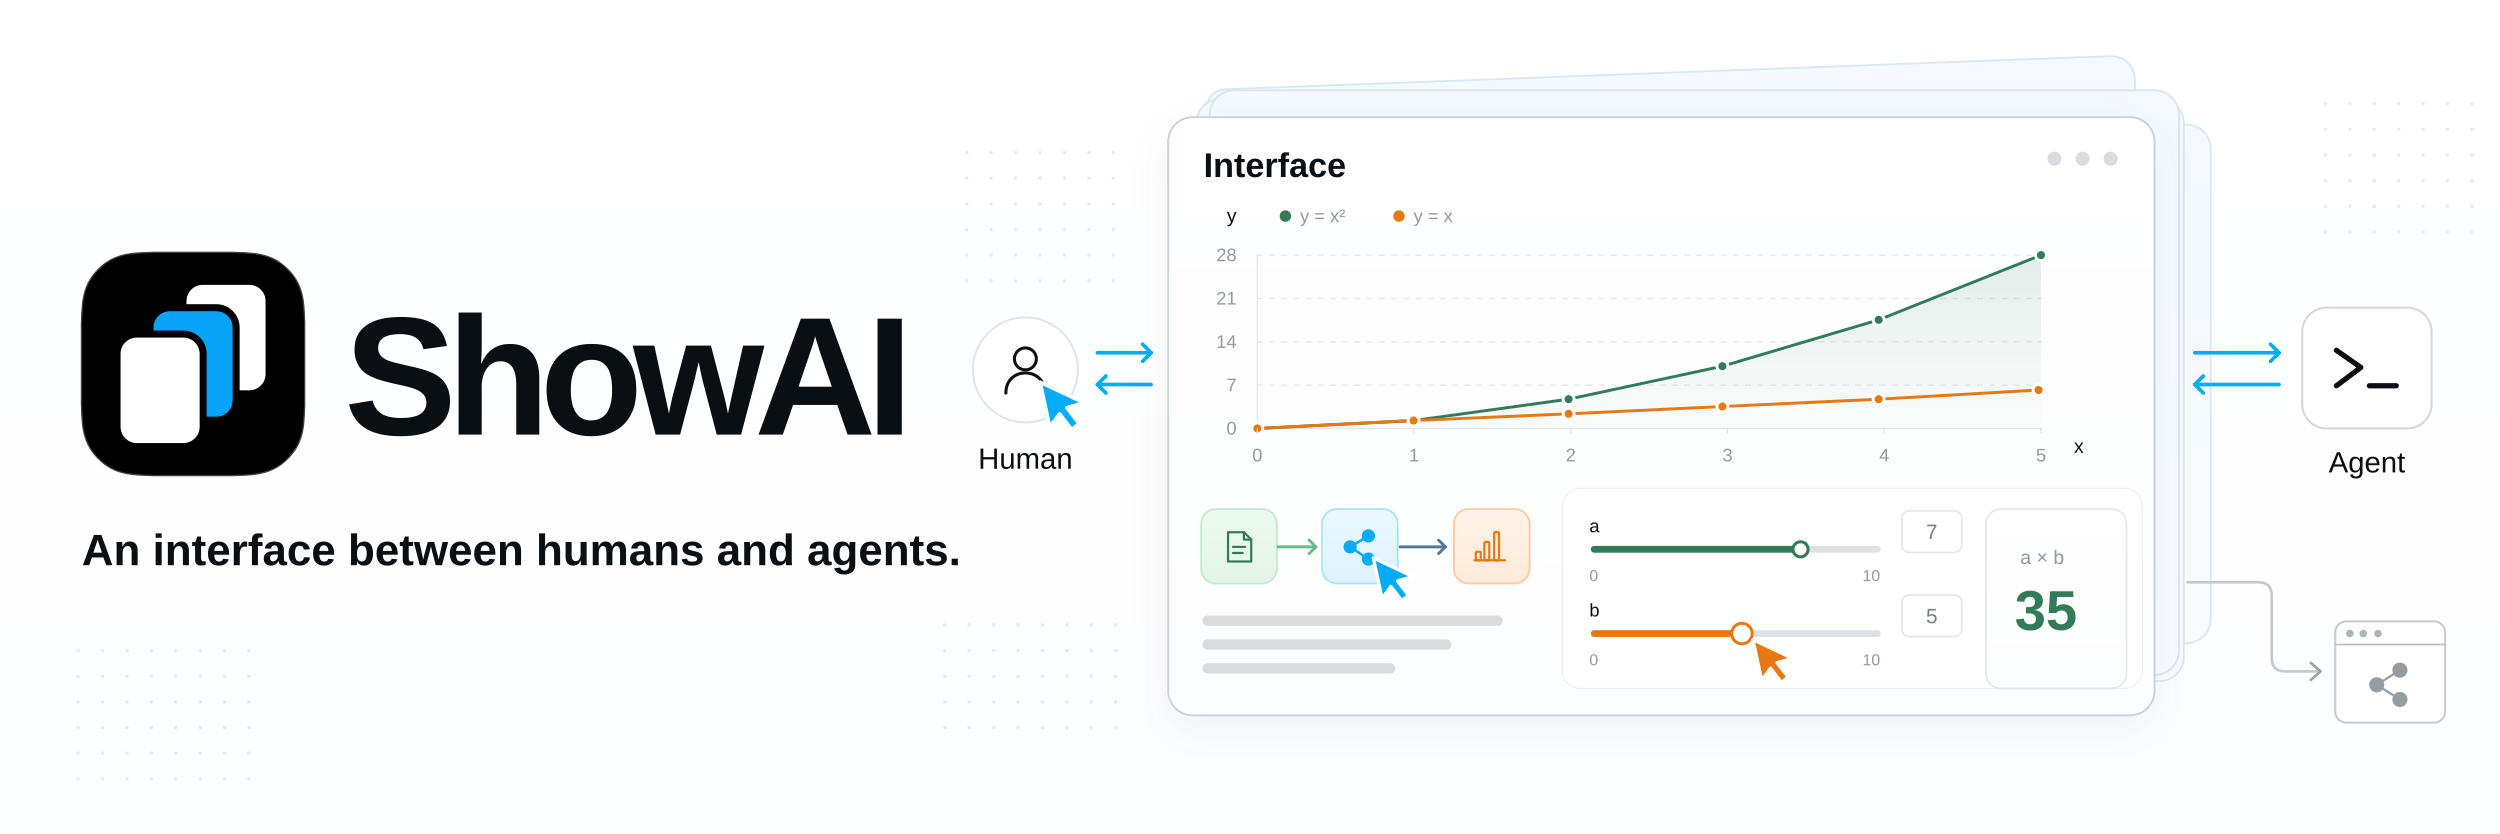
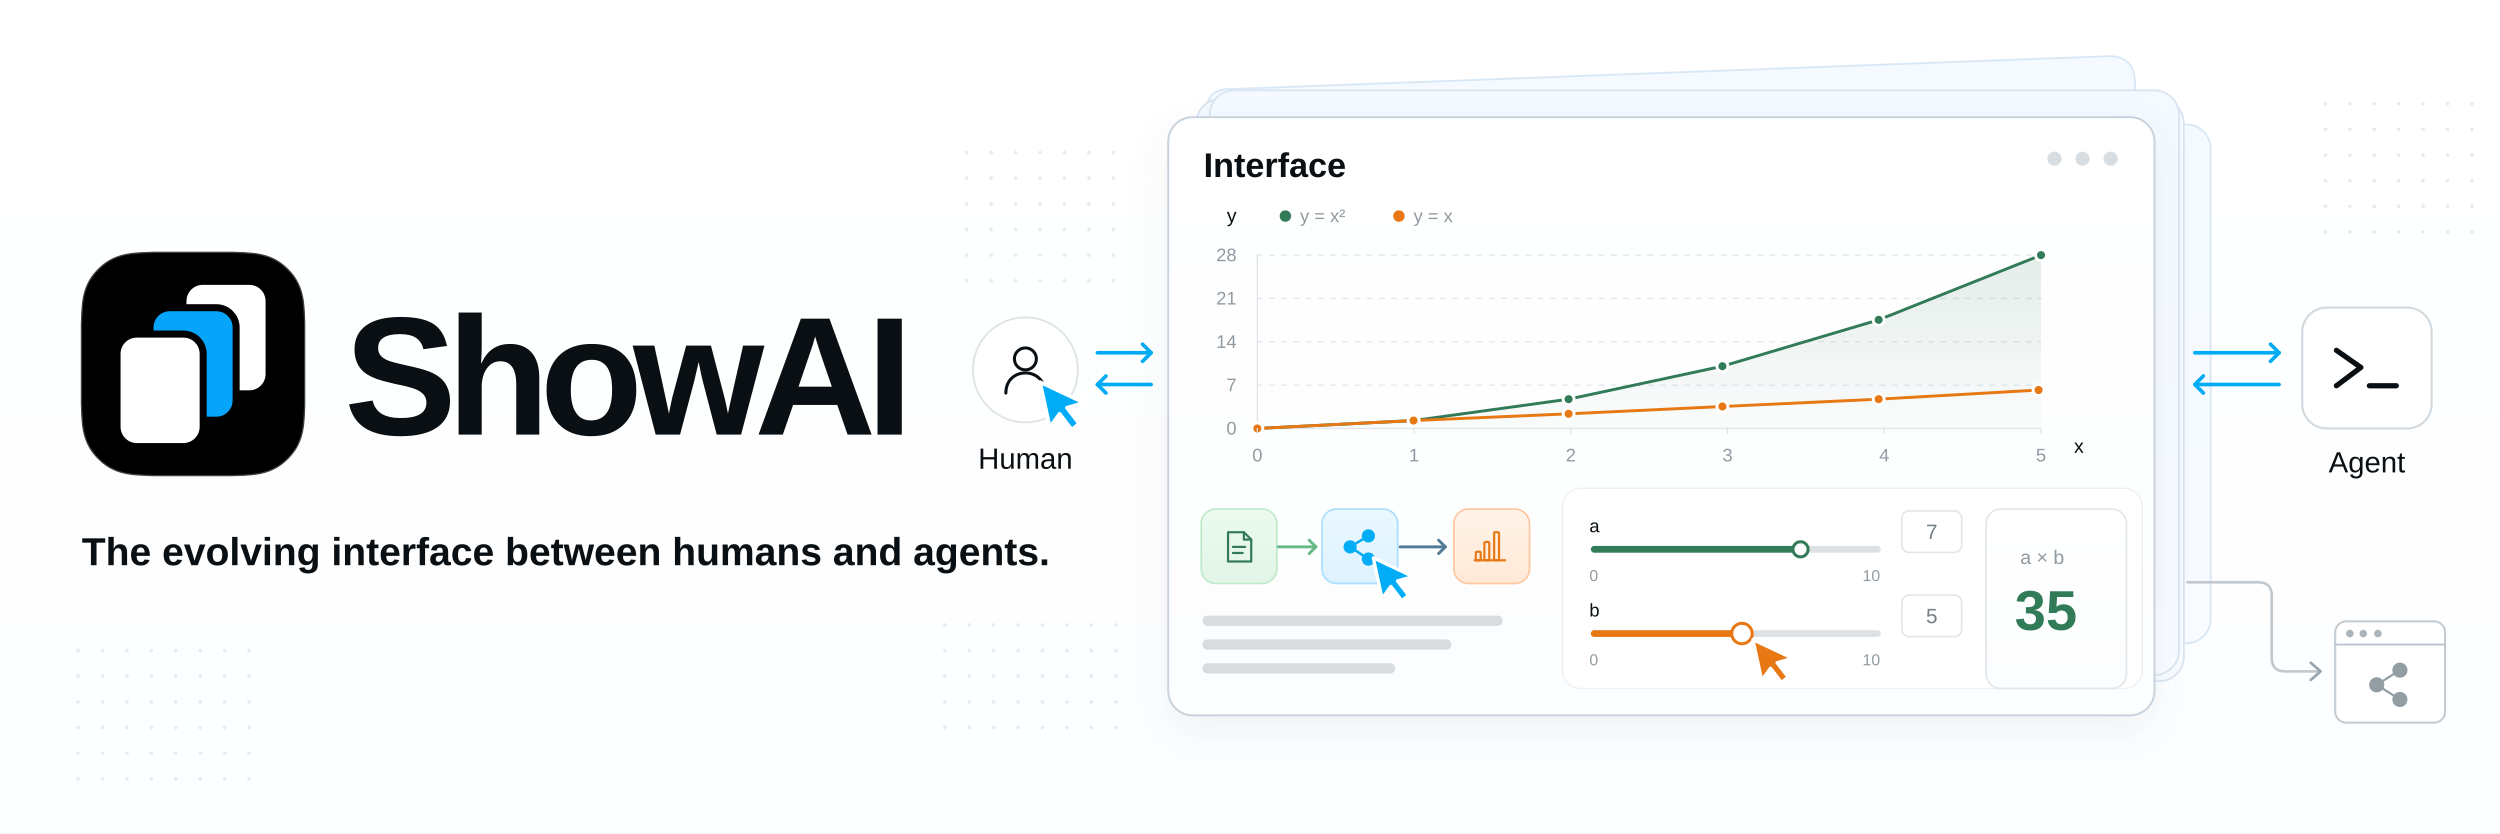
<svg xmlns="http://www.w3.org/2000/svg" width="2172" height="724" viewBox="0 0 2172 724" role="img" aria-labelledby="title description" lang="en" xml:lang="en">
  <defs>
    <linearGradient id="page-fill" x1="0%" y1="0%" x2="0%" y2="100%">
      <stop offset="0" stop-color="#FFFFFF" stop-opacity="1" />
      <stop offset="1" stop-color="#FDFEFF" stop-opacity="1" />
    </linearGradient>
    <linearGradient id="panel-fill" x1="0%" y1="0%" x2="0%" y2="100%">
      <stop offset="0" stop-color="#FFFFFF" stop-opacity="1" />
      <stop offset="1" stop-color="#FCFDFE" stop-opacity="1" />
    </linearGradient>
    <linearGradient id="rear-fill" x1="0%" y1="0%" x2="0%" y2="100%">
      <stop offset="0" stop-color="#F4FAFF" stop-opacity="1" />
      <stop offset="1" stop-color="#F8FBFF" stop-opacity="1" />
    </linearGradient>
    <linearGradient id="chart-fill" x1="0%" y1="0%" x2="0%" y2="100%">
      <stop offset="0" stop-color="#327B59" stop-opacity="0.13" />
      <stop offset="1" stop-color="#327B59" stop-opacity="0.015" />
    </linearGradient>
    <linearGradient id="green-tile" x1="0%" y1="0%" x2="0%" y2="100%">
      <stop offset="0" stop-color="#ECFAEF" stop-opacity="1" />
      <stop offset="1" stop-color="#E2F4E7" stop-opacity="1" />
    </linearGradient>
    <linearGradient id="blue-tile" x1="0%" y1="0%" x2="0%" y2="100%">
      <stop offset="0" stop-color="#EAF8FF" stop-opacity="1" />
      <stop offset="1" stop-color="#DDF2FF" stop-opacity="1" />
    </linearGradient>
    <linearGradient id="orange-tile" x1="0%" y1="0%" x2="0%" y2="100%">
      <stop offset="0" stop-color="#FFF3E8" stop-opacity="1" />
      <stop offset="1" stop-color="#FFE9D7" stop-opacity="1" />
    </linearGradient>
    <filter id="panel-shadow" x="-10%" y="-10%" width="125%" height="135%">
      <feDropShadow dx="0" dy="14" stdDeviation="16" flood-color="#66798A" flood-opacity="0.08" />
    </filter>
  </defs>
  <g id="banner" transform="scale(1.060547)">
    <rect x="0" y="0" width="2048" height="682.667" rx="0" fill="url(#page-fill)" stroke-width="1" id="background" />
    <g id="dots-left">
      <circle cx="64" cy="533" r="1.5" fill="#E6EBEE" stroke-width="1" />
      <circle cx="64" cy="554" r="1.5" fill="#E6EBEE" stroke-width="1" />
      <circle cx="64" cy="575" r="1.5" fill="#E6EBEE" stroke-width="1" />
      <circle cx="64" cy="596" r="1.5" fill="#E6EBEE" stroke-width="1" />
      <circle cx="64" cy="617" r="1.5" fill="#E6EBEE" stroke-width="1" />
      <circle cx="64" cy="638" r="1.5" fill="#E6EBEE" stroke-width="1" />
      <circle cx="84" cy="533" r="1.5" fill="#E6EBEE" stroke-width="1" />
      <circle cx="84" cy="554" r="1.5" fill="#E6EBEE" stroke-width="1" />
      <circle cx="84" cy="575" r="1.5" fill="#E6EBEE" stroke-width="1" />
      <circle cx="84" cy="596" r="1.5" fill="#E6EBEE" stroke-width="1" />
      <circle cx="84" cy="617" r="1.5" fill="#E6EBEE" stroke-width="1" />
      <circle cx="84" cy="638" r="1.5" fill="#E6EBEE" stroke-width="1" />
      <circle cx="104" cy="533" r="1.5" fill="#E6EBEE" stroke-width="1" />
      <circle cx="104" cy="554" r="1.5" fill="#E6EBEE" stroke-width="1" />
      <circle cx="104" cy="575" r="1.5" fill="#E6EBEE" stroke-width="1" />
      <circle cx="104" cy="596" r="1.5" fill="#E6EBEE" stroke-width="1" />
      <circle cx="104" cy="617" r="1.5" fill="#E6EBEE" stroke-width="1" />
      <circle cx="104" cy="638" r="1.5" fill="#E6EBEE" stroke-width="1" />
      <circle cx="124" cy="533" r="1.5" fill="#E6EBEE" stroke-width="1" />
      <circle cx="124" cy="554" r="1.5" fill="#E6EBEE" stroke-width="1" />
      <circle cx="124" cy="575" r="1.5" fill="#E6EBEE" stroke-width="1" />
      <circle cx="124" cy="596" r="1.5" fill="#E6EBEE" stroke-width="1" />
      <circle cx="124" cy="617" r="1.5" fill="#E6EBEE" stroke-width="1" />
      <circle cx="124" cy="638" r="1.5" fill="#E6EBEE" stroke-width="1" />
      <circle cx="144" cy="533" r="1.5" fill="#E6EBEE" stroke-width="1" />
      <circle cx="144" cy="554" r="1.5" fill="#E6EBEE" stroke-width="1" />
      <circle cx="144" cy="575" r="1.5" fill="#E6EBEE" stroke-width="1" />
      <circle cx="144" cy="596" r="1.5" fill="#E6EBEE" stroke-width="1" />
      <circle cx="144" cy="617" r="1.5" fill="#E6EBEE" stroke-width="1" />
      <circle cx="144" cy="638" r="1.5" fill="#E6EBEE" stroke-width="1" />
      <circle cx="164" cy="533" r="1.5" fill="#E6EBEE" stroke-width="1" />
      <circle cx="164" cy="554" r="1.5" fill="#E6EBEE" stroke-width="1" />
      <circle cx="164" cy="575" r="1.5" fill="#E6EBEE" stroke-width="1" />
      <circle cx="164" cy="596" r="1.5" fill="#E6EBEE" stroke-width="1" />
      <circle cx="164" cy="617" r="1.5" fill="#E6EBEE" stroke-width="1" />
      <circle cx="164" cy="638" r="1.5" fill="#E6EBEE" stroke-width="1" />
      <circle cx="184" cy="533" r="1.5" fill="#E6EBEE" stroke-width="1" />
      <circle cx="184" cy="554" r="1.5" fill="#E6EBEE" stroke-width="1" />
      <circle cx="184" cy="575" r="1.5" fill="#E6EBEE" stroke-width="1" />
      <circle cx="184" cy="596" r="1.5" fill="#E6EBEE" stroke-width="1" />
      <circle cx="184" cy="617" r="1.5" fill="#E6EBEE" stroke-width="1" />
      <circle cx="184" cy="638" r="1.5" fill="#E6EBEE" stroke-width="1" />
      <circle cx="204" cy="533" r="1.5" fill="#E6EBEE" stroke-width="1" />
      <circle cx="204" cy="554" r="1.5" fill="#E6EBEE" stroke-width="1" />
      <circle cx="204" cy="575" r="1.5" fill="#E6EBEE" stroke-width="1" />
      <circle cx="204" cy="596" r="1.5" fill="#E6EBEE" stroke-width="1" />
      <circle cx="204" cy="617" r="1.5" fill="#E6EBEE" stroke-width="1" />
      <circle cx="204" cy="638" r="1.5" fill="#E6EBEE" stroke-width="1" />
    </g>
    <g id="dots-middle-top">
      <circle cx="792" cy="125" r="1.5" fill="#E6EBEE" stroke-width="1" />
      <circle cx="792" cy="146" r="1.5" fill="#E6EBEE" stroke-width="1" />
      <circle cx="792" cy="167" r="1.5" fill="#E6EBEE" stroke-width="1" />
      <circle cx="792" cy="188" r="1.5" fill="#E6EBEE" stroke-width="1" />
      <circle cx="792" cy="209" r="1.5" fill="#E6EBEE" stroke-width="1" />
      <circle cx="792" cy="230" r="1.5" fill="#E6EBEE" stroke-width="1" />
      <circle cx="812" cy="125" r="1.5" fill="#E6EBEE" stroke-width="1" />
      <circle cx="812" cy="146" r="1.5" fill="#E6EBEE" stroke-width="1" />
      <circle cx="812" cy="167" r="1.5" fill="#E6EBEE" stroke-width="1" />
      <circle cx="812" cy="188" r="1.5" fill="#E6EBEE" stroke-width="1" />
      <circle cx="812" cy="209" r="1.5" fill="#E6EBEE" stroke-width="1" />
      <circle cx="812" cy="230" r="1.5" fill="#E6EBEE" stroke-width="1" />
      <circle cx="832" cy="125" r="1.5" fill="#E6EBEE" stroke-width="1" />
      <circle cx="832" cy="146" r="1.5" fill="#E6EBEE" stroke-width="1" />
      <circle cx="832" cy="167" r="1.5" fill="#E6EBEE" stroke-width="1" />
      <circle cx="832" cy="188" r="1.5" fill="#E6EBEE" stroke-width="1" />
      <circle cx="832" cy="209" r="1.5" fill="#E6EBEE" stroke-width="1" />
      <circle cx="832" cy="230" r="1.5" fill="#E6EBEE" stroke-width="1" />
      <circle cx="852" cy="125" r="1.5" fill="#E6EBEE" stroke-width="1" />
      <circle cx="852" cy="146" r="1.5" fill="#E6EBEE" stroke-width="1" />
      <circle cx="852" cy="167" r="1.5" fill="#E6EBEE" stroke-width="1" />
      <circle cx="852" cy="188" r="1.5" fill="#E6EBEE" stroke-width="1" />
      <circle cx="852" cy="209" r="1.5" fill="#E6EBEE" stroke-width="1" />
      <circle cx="852" cy="230" r="1.5" fill="#E6EBEE" stroke-width="1" />
      <circle cx="872" cy="125" r="1.5" fill="#E6EBEE" stroke-width="1" />
      <circle cx="872" cy="146" r="1.5" fill="#E6EBEE" stroke-width="1" />
      <circle cx="872" cy="167" r="1.5" fill="#E6EBEE" stroke-width="1" />
      <circle cx="872" cy="188" r="1.5" fill="#E6EBEE" stroke-width="1" />
      <circle cx="872" cy="209" r="1.5" fill="#E6EBEE" stroke-width="1" />
      <circle cx="872" cy="230" r="1.5" fill="#E6EBEE" stroke-width="1" />
      <circle cx="892" cy="125" r="1.5" fill="#E6EBEE" stroke-width="1" />
      <circle cx="892" cy="146" r="1.5" fill="#E6EBEE" stroke-width="1" />
      <circle cx="892" cy="167" r="1.5" fill="#E6EBEE" stroke-width="1" />
      <circle cx="892" cy="188" r="1.5" fill="#E6EBEE" stroke-width="1" />
      <circle cx="892" cy="209" r="1.5" fill="#E6EBEE" stroke-width="1" />
      <circle cx="892" cy="230" r="1.5" fill="#E6EBEE" stroke-width="1" />
      <circle cx="912" cy="125" r="1.5" fill="#E6EBEE" stroke-width="1" />
      <circle cx="912" cy="146" r="1.5" fill="#E6EBEE" stroke-width="1" />
      <circle cx="912" cy="167" r="1.5" fill="#E6EBEE" stroke-width="1" />
      <circle cx="912" cy="188" r="1.5" fill="#E6EBEE" stroke-width="1" />
      <circle cx="912" cy="209" r="1.5" fill="#E6EBEE" stroke-width="1" />
      <circle cx="912" cy="230" r="1.5" fill="#E6EBEE" stroke-width="1" />
    </g>
    <g id="dots-middle-bottom">
      <circle cx="774" cy="512" r="1.5" fill="#E6EBEE" stroke-width="1" />
      <circle cx="774" cy="533" r="1.5" fill="#E6EBEE" stroke-width="1" />
      <circle cx="774" cy="554" r="1.5" fill="#E6EBEE" stroke-width="1" />
      <circle cx="774" cy="575" r="1.5" fill="#E6EBEE" stroke-width="1" />
      <circle cx="774" cy="596" r="1.5" fill="#E6EBEE" stroke-width="1" />
      <circle cx="794" cy="512" r="1.5" fill="#E6EBEE" stroke-width="1" />
      <circle cx="794" cy="533" r="1.5" fill="#E6EBEE" stroke-width="1" />
      <circle cx="794" cy="554" r="1.5" fill="#E6EBEE" stroke-width="1" />
      <circle cx="794" cy="575" r="1.5" fill="#E6EBEE" stroke-width="1" />
      <circle cx="794" cy="596" r="1.5" fill="#E6EBEE" stroke-width="1" />
      <circle cx="814" cy="512" r="1.5" fill="#E6EBEE" stroke-width="1" />
      <circle cx="814" cy="533" r="1.5" fill="#E6EBEE" stroke-width="1" />
      <circle cx="814" cy="554" r="1.5" fill="#E6EBEE" stroke-width="1" />
      <circle cx="814" cy="575" r="1.5" fill="#E6EBEE" stroke-width="1" />
      <circle cx="814" cy="596" r="1.5" fill="#E6EBEE" stroke-width="1" />
      <circle cx="834" cy="512" r="1.5" fill="#E6EBEE" stroke-width="1" />
      <circle cx="834" cy="533" r="1.5" fill="#E6EBEE" stroke-width="1" />
      <circle cx="834" cy="554" r="1.5" fill="#E6EBEE" stroke-width="1" />
      <circle cx="834" cy="575" r="1.5" fill="#E6EBEE" stroke-width="1" />
      <circle cx="834" cy="596" r="1.5" fill="#E6EBEE" stroke-width="1" />
      <circle cx="854" cy="512" r="1.5" fill="#E6EBEE" stroke-width="1" />
      <circle cx="854" cy="533" r="1.5" fill="#E6EBEE" stroke-width="1" />
      <circle cx="854" cy="554" r="1.5" fill="#E6EBEE" stroke-width="1" />
      <circle cx="854" cy="575" r="1.5" fill="#E6EBEE" stroke-width="1" />
      <circle cx="854" cy="596" r="1.5" fill="#E6EBEE" stroke-width="1" />
      <circle cx="874" cy="512" r="1.5" fill="#E6EBEE" stroke-width="1" />
      <circle cx="874" cy="533" r="1.5" fill="#E6EBEE" stroke-width="1" />
      <circle cx="874" cy="554" r="1.5" fill="#E6EBEE" stroke-width="1" />
      <circle cx="874" cy="575" r="1.5" fill="#E6EBEE" stroke-width="1" />
      <circle cx="874" cy="596" r="1.5" fill="#E6EBEE" stroke-width="1" />
      <circle cx="894" cy="512" r="1.5" fill="#E6EBEE" stroke-width="1" />
      <circle cx="894" cy="533" r="1.5" fill="#E6EBEE" stroke-width="1" />
      <circle cx="894" cy="554" r="1.5" fill="#E6EBEE" stroke-width="1" />
      <circle cx="894" cy="575" r="1.5" fill="#E6EBEE" stroke-width="1" />
      <circle cx="894" cy="596" r="1.5" fill="#E6EBEE" stroke-width="1" />
      <circle cx="914" cy="512" r="1.5" fill="#E6EBEE" stroke-width="1" />
      <circle cx="914" cy="533" r="1.5" fill="#E6EBEE" stroke-width="1" />
      <circle cx="914" cy="554" r="1.5" fill="#E6EBEE" stroke-width="1" />
      <circle cx="914" cy="575" r="1.5" fill="#E6EBEE" stroke-width="1" />
      <circle cx="914" cy="596" r="1.5" fill="#E6EBEE" stroke-width="1" />
    </g>
    <g id="dots-right">
      <circle cx="1905" cy="85" r="1.5" fill="#E6EBEE" stroke-width="1" />
      <circle cx="1905" cy="106" r="1.5" fill="#E6EBEE" stroke-width="1" />
      <circle cx="1905" cy="127" r="1.5" fill="#E6EBEE" stroke-width="1" />
      <circle cx="1905" cy="148" r="1.5" fill="#E6EBEE" stroke-width="1" />
      <circle cx="1905" cy="169" r="1.5" fill="#E6EBEE" stroke-width="1" />
      <circle cx="1905" cy="190" r="1.5" fill="#E6EBEE" stroke-width="1" />
      <circle cx="1925" cy="85" r="1.5" fill="#E6EBEE" stroke-width="1" />
      <circle cx="1925" cy="106" r="1.5" fill="#E6EBEE" stroke-width="1" />
      <circle cx="1925" cy="127" r="1.5" fill="#E6EBEE" stroke-width="1" />
      <circle cx="1925" cy="148" r="1.5" fill="#E6EBEE" stroke-width="1" />
      <circle cx="1925" cy="169" r="1.5" fill="#E6EBEE" stroke-width="1" />
      <circle cx="1925" cy="190" r="1.5" fill="#E6EBEE" stroke-width="1" />
      <circle cx="1945" cy="85" r="1.5" fill="#E6EBEE" stroke-width="1" />
      <circle cx="1945" cy="106" r="1.5" fill="#E6EBEE" stroke-width="1" />
      <circle cx="1945" cy="127" r="1.5" fill="#E6EBEE" stroke-width="1" />
      <circle cx="1945" cy="148" r="1.5" fill="#E6EBEE" stroke-width="1" />
      <circle cx="1945" cy="169" r="1.5" fill="#E6EBEE" stroke-width="1" />
      <circle cx="1945" cy="190" r="1.5" fill="#E6EBEE" stroke-width="1" />
      <circle cx="1965" cy="85" r="1.5" fill="#E6EBEE" stroke-width="1" />
      <circle cx="1965" cy="106" r="1.5" fill="#E6EBEE" stroke-width="1" />
      <circle cx="1965" cy="127" r="1.5" fill="#E6EBEE" stroke-width="1" />
      <circle cx="1965" cy="148" r="1.5" fill="#E6EBEE" stroke-width="1" />
      <circle cx="1965" cy="169" r="1.5" fill="#E6EBEE" stroke-width="1" />
      <circle cx="1965" cy="190" r="1.5" fill="#E6EBEE" stroke-width="1" />
      <circle cx="1985" cy="85" r="1.5" fill="#E6EBEE" stroke-width="1" />
      <circle cx="1985" cy="106" r="1.5" fill="#E6EBEE" stroke-width="1" />
      <circle cx="1985" cy="127" r="1.5" fill="#E6EBEE" stroke-width="1" />
      <circle cx="1985" cy="148" r="1.5" fill="#E6EBEE" stroke-width="1" />
      <circle cx="1985" cy="169" r="1.5" fill="#E6EBEE" stroke-width="1" />
      <circle cx="1985" cy="190" r="1.5" fill="#E6EBEE" stroke-width="1" />
      <circle cx="2005" cy="85" r="1.5" fill="#E6EBEE" stroke-width="1" />
      <circle cx="2005" cy="106" r="1.5" fill="#E6EBEE" stroke-width="1" />
      <circle cx="2005" cy="127" r="1.5" fill="#E6EBEE" stroke-width="1" />
      <circle cx="2005" cy="148" r="1.5" fill="#E6EBEE" stroke-width="1" />
      <circle cx="2005" cy="169" r="1.5" fill="#E6EBEE" stroke-width="1" />
      <circle cx="2005" cy="190" r="1.5" fill="#E6EBEE" stroke-width="1" />
      <circle cx="2025" cy="85" r="1.5" fill="#E6EBEE" stroke-width="1" />
      <circle cx="2025" cy="106" r="1.5" fill="#E6EBEE" stroke-width="1" />
      <circle cx="2025" cy="127" r="1.5" fill="#E6EBEE" stroke-width="1" />
      <circle cx="2025" cy="148" r="1.5" fill="#E6EBEE" stroke-width="1" />
      <circle cx="2025" cy="169" r="1.5" fill="#E6EBEE" stroke-width="1" />
      <circle cx="2025" cy="190" r="1.5" fill="#E6EBEE" stroke-width="1" />
    </g>
    <g id="brand">
      <g id="showai-logo" transform="translate(66 206) scale(0.36)">
        <path d="M352.986 509.754 L343.561 510 L163.975 509.972 L130.24 508.442 L119.326 507.458 L105.932 505.491 L98.49 503.927 L93.033 502.508 L86.584 500.514 L81.127 498.52 L75.174 495.985 L69.221 493.03 L64.756 490.507 L59.299 487.033 L53.842 483.086 L48.385 478.625 L42.928 473.629 L37.897 468.576 L33.375 463.615 L28.914 458.158 L24.967 452.701 L21.493 447.244 L17.943 440.795 L14.488 433.354 L10.99 423.928 L8.556 415.494 L6.509 406.068 L5.092 397.139 L4.042 387.713 L3.067 373.822 L2.005 345.545 L2.005 166.455 L3.067 138.178 L4.542 119.326 L5.586 111.389 L7.087 102.955 L8.556 96.506 L10.512 89.561 L13.48 81.127 L16.015 75.174 L18.97 69.221 L22.404 63.268 L26.004 57.811 L30.878 51.361 L36.975 44.418 L41.439 39.823 L48.385 33.375 L53.842 28.914 L59.299 24.967 L64.756 21.493 L71.205 17.943 L78.646 14.488 L88.072 10.99 L96.506 8.556 L105.932 6.509 L114.861 5.092 L124.287 4.042 L138.178 3.067 L166.455 2.005 L345.545 2.005 L373.822 3.067 L392.674 4.542 L400.611 5.586 L409.045 7.087 L415.494 8.556 L422.439 10.512 L430.873 13.48 L436.826 16.015 L442.779 18.97 L448.732 22.404 L454.189 26.004 L460.639 30.878 L467.582 36.975 L472.177 41.439 L478.625 48.385 L483.086 53.842 L487.033 59.299 L490.507 64.756 L495.523 74.182 L499.469 83.607 L502.508 93.033 L504.913 102.955 L506.414 111.389 L507.958 124.287 L508.933 138.178 L509.927 161.99 L509.927 350.01 L508.933 373.822 L507.458 392.674 L506.414 400.611 L504.913 409.045 L503.444 415.494 L501.488 422.439 L497.512 433.354 L493.03 442.779 L490.507 447.244 L487.033 452.701 L481.122 460.639 L473.15 469.568 L463.615 478.625 L456.174 484.578 L447.244 490.507 L437.818 495.523 L428.393 499.469 L418.967 502.508 L409.045 504.913 L400.611 506.414 L387.713 507.958 L373.822 508.933 Z" fill="#000000" />
        <rect id="showai-logo-back" x="241" y="76" width="180" height="240" rx="37" fill="#FFFFFF" />
        <rect x="166" y="136" width="180" height="240" rx="37" fill="none" stroke="#000000" stroke-width="32" />
        <rect id="showai-logo-middle" x="166" y="136" width="180" height="240" rx="37" fill="#06A5FA" />
        <rect x="91" y="196" width="180" height="240" rx="37" fill="none" stroke="#000000" stroke-width="32" />
        <rect id="showai-logo-front" x="91" y="196" width="180" height="240" rx="37" fill="#FFFFFF" />
        <path d="M352.986 509.754 L343.561 510 L163.975 509.972 L130.24 508.442 L119.326 507.458 L105.932 505.491 L98.49 503.927 L93.033 502.508 L86.584 500.514 L81.127 498.52 L75.174 495.985 L69.221 493.03 L64.756 490.507 L59.299 487.033 L53.842 483.086 L48.385 478.625 L42.928 473.629 L37.897 468.576 L33.375 463.615 L28.914 458.158 L24.967 452.701 L21.493 447.244 L17.943 440.795 L14.488 433.354 L10.99 423.928 L8.556 415.494 L6.509 406.068 L5.092 397.139 L4.042 387.713 L3.067 373.822 L2.005 345.545 L2.005 166.455 L3.067 138.178 L4.542 119.326 L5.586 111.389 L7.087 102.955 L8.556 96.506 L10.512 89.561 L13.48 81.127 L16.015 75.174 L18.97 69.221 L22.404 63.268 L26.004 57.811 L30.878 51.361 L36.975 44.418 L41.439 39.823 L48.385 33.375 L53.842 28.914 L59.299 24.967 L64.756 21.493 L71.205 17.943 L78.646 14.488 L88.072 10.99 L96.506 8.556 L105.932 6.509 L114.861 5.092 L124.287 4.042 L138.178 3.067 L166.455 2.005 L345.545 2.005 L373.822 3.067 L392.674 4.542 L400.611 5.586 L409.045 7.087 L415.494 8.556 L422.439 10.512 L430.873 13.48 L436.826 16.015 L442.779 18.97 L448.732 22.404 L454.189 26.004 L460.639 30.878 L467.582 36.975 L472.177 41.439 L478.625 48.385 L483.086 53.842 L487.033 59.299 L490.507 64.756 L495.523 74.182 L499.469 83.607 L502.508 93.033 L504.913 102.955 L506.414 111.389 L507.958 124.287 L508.933 138.178 L509.927 161.99 L509.927 350.01 L508.933 373.822 L507.458 392.674 L506.414 400.611 L504.913 409.045 L503.444 415.494 L501.488 422.439 L497.512 433.354 L493.03 442.779 L490.507 447.244 L487.033 452.701 L481.122 460.639 L473.15 469.568 L463.615 478.625 L456.174 484.578 L447.244 490.507 L437.818 495.523 L428.393 499.469 L418.967 502.508 L409.045 504.913 L400.611 506.414 L387.713 507.958 L373.822 508.933 Z" fill="none" stroke="#3F3F46" stroke-width="3" />
      </g>
      <text x="282" y="356" fill="#090F12" font-family="Arial" font-size="138" font-weight="900" text-anchor="start" letter-spacing="-8" id="brand-name">ShowAI</text>
-       <text x="67" y="463" fill="#090F12" font-family="Arial" font-size="36" font-weight="600" text-anchor="start" id="tagline">An interface between humans and agents.</text>
+       <text x="67" y="463" fill="#090F12" font-family="Arial" font-size="32" font-weight="600" text-anchor="start" id="tagline">The evolving interface between humans and agents.</text>
    </g>
    <g id="human">
      <circle cx="840" cy="303" r="43" fill="#FFFFFF" stroke="#DDE3E7" stroke-width="1.5" />
      <circle cx="840" cy="294" r="9" fill="none" stroke="#090F12" stroke-width="2.5" />
      <path d="M824,322 C824,300 856,300 856,322" stroke="#090F12" stroke-width="2.5" fill="none" stroke-linecap="round" stroke-linejoin="round" />
      <g id="human-pointer" transform="translate(852 313) scale(1)">
        <path d="M0,0 L8,37 L16,26 L26,39 L32,34 L22,21 L36,17 Z" stroke="#FFFFFF" stroke-width="3" fill="#00ACF5" stroke-linecap="round" stroke-linejoin="round" />
      </g>
      <text x="840" y="384" fill="#090F12" font-family="Arial" font-size="24" font-weight="500" text-anchor="middle">Human</text>
    </g>
    <g id="human-interface-links">
      <line x1="899" y1="289" x2="943" y2="289" stroke="#00ACF5" stroke-width="3" stroke-linecap="round" />
      <path d="M936,282 L943,289 L936,296" stroke="#00ACF5" stroke-width="3" fill="none" stroke-linecap="round" stroke-linejoin="round" />
      <line x1="943" y1="315" x2="899" y2="315" stroke="#00ACF5" stroke-width="3" stroke-linecap="round" />
      <path d="M906,308 L899,315 L906,322" stroke="#00ACF5" stroke-width="3" fill="none" stroke-linecap="round" stroke-linejoin="round" />
    </g>
    <g id="interface">
      <g id="rear-cards">
        <path d="M1007,73 L1728,46 Q1749,46 1749,69 L1749,490 Q1749,511 1728,512 L1007,535 Q988,535 988,514 L988,93 Q988,73 1007,73 Z" stroke="#D8E7F5" stroke-width="1.5" fill="url(#rear-fill)" stroke-linecap="round" stroke-linejoin="round" />
        <rect x="1003" y="102" width="808" height="425" rx="20" fill="url(#rear-fill)" stroke="#D9E7F4" stroke-width="1.5" />
        <rect x="980" y="81" width="809" height="477" rx="20" fill="url(#rear-fill)" stroke="#D9E5F0" stroke-width="1.5" />
        <rect x="991" y="74" width="794" height="479" rx="20" fill="url(#rear-fill)" stroke="#D9E5F0" stroke-width="1.5" />
      </g>
      <rect x="957" y="96" width="808" height="490" rx="20" fill="url(#panel-fill)" stroke="#C8D2DC" stroke-width="1.6" filter="url(#panel-shadow)" id="interface-panel" />
      <g id="header">
        <text x="986" y="145" fill="#090F12" font-family="Arial" font-size="28" font-weight="700" text-anchor="start">Interface</text>
        <circle cx="1683" cy="130" r="5.8" fill="#D8DDE1" stroke-width="1" />
        <circle cx="1706" cy="130" r="5.8" fill="#D8DDE1" stroke-width="1" />
        <circle cx="1729" cy="130" r="5.8" fill="#D8DDE1" stroke-width="1" />
      </g>
      <g id="chart">
        <text x="1005" y="182" fill="#090F12" font-family="Arial" font-size="16" font-weight="400" text-anchor="start">y</text>
        <circle cx="1053" cy="177" r="4.7" fill="#327B59" stroke-width="1" />
        <text x="1065" y="182" fill="#8F999F" font-family="Arial" font-size="15" font-weight="400" text-anchor="start">y = x²</text>
        <circle cx="1146" cy="177" r="4.7" fill="#E77813" stroke-width="1" />
        <text x="1158" y="182" fill="#8F999F" font-family="Arial" font-size="15" font-weight="400" text-anchor="start">y = x</text>
        <line x1="1030" y1="209.0" x2="1672" y2="209.0" stroke="#E2E7EB" stroke-width="1.1" stroke-linecap="round" stroke-dasharray="4 6" />
        <text x="1013" y="214.0" fill="#8F999F" font-family="Arial" font-size="15" font-weight="400" text-anchor="end">28</text>
        <line x1="1030" y1="244.5" x2="1672" y2="244.5" stroke="#E2E7EB" stroke-width="1.1" stroke-linecap="round" stroke-dasharray="4 6" />
        <text x="1013" y="249.5" fill="#8F999F" font-family="Arial" font-size="15" font-weight="400" text-anchor="end">21</text>
        <line x1="1030" y1="280.0" x2="1672" y2="280.0" stroke="#E2E7EB" stroke-width="1.1" stroke-linecap="round" stroke-dasharray="4 6" />
        <text x="1013" y="285.0" fill="#8F999F" font-family="Arial" font-size="15" font-weight="400" text-anchor="end">14</text>
        <line x1="1030" y1="315.5" x2="1672" y2="315.5" stroke="#E2E7EB" stroke-width="1.1" stroke-linecap="round" stroke-dasharray="4 6" />
        <text x="1013" y="320.5" fill="#8F999F" font-family="Arial" font-size="15" font-weight="400" text-anchor="end">7</text>
        <line x1="1030" y1="351.0" x2="1672" y2="351.0" stroke="#E2E7EB" stroke-width="1.1" stroke-linecap="round" />
        <text x="1013" y="356.0" fill="#8F999F" font-family="Arial" font-size="15" font-weight="400" text-anchor="end">0</text>
        <line x1="1030" y1="209" x2="1030" y2="351" stroke="#DCE2E7" stroke-width="1" stroke-linecap="round" />
        <path d="M1030,351 L1158,344.5 L1285,327 L1411,300 L1539,262 L1672,209 L1672,351 Z" stroke-width="1" fill="url(#chart-fill)" stroke-linecap="round" stroke-linejoin="round" id="quadratic-area" />
        <g id="quadratic">
          <path d="M1030,351 L1158,344.5 L1285,327 L1411,300 L1539,262 L1672,209" stroke="#327B59" stroke-width="2.4" fill="none" stroke-linecap="round" stroke-linejoin="round" id="quadratic-line" />
          <circle cx="1030" cy="351" r="4.5" fill="#327B59" stroke="#FFFFFF" stroke-width="2.4" id="quadratic-point-0" />
          <circle cx="1158" cy="344.5" r="4.5" fill="#327B59" stroke="#FFFFFF" stroke-width="2.4" id="quadratic-point-1" />
          <circle cx="1285" cy="327" r="4.5" fill="#327B59" stroke="#FFFFFF" stroke-width="2.4" id="quadratic-point-2" />
          <circle cx="1411" cy="300" r="4.5" fill="#327B59" stroke="#FFFFFF" stroke-width="2.4" id="quadratic-point-3" />
          <circle cx="1539" cy="262" r="4.5" fill="#327B59" stroke="#FFFFFF" stroke-width="2.4" id="quadratic-point-4" />
          <circle cx="1672" cy="209" r="4.5" fill="#327B59" stroke="#FFFFFF" stroke-width="2.4" id="quadratic-point-5" />
        </g>
        <g id="linear">
          <path d="M1030,351 L1158,344.5 L1285,339 L1411,333 L1539,327 L1670,319.5" stroke="#E77813" stroke-width="2.4" fill="none" stroke-linecap="round" stroke-linejoin="round" id="linear-line" />
          <circle cx="1030" cy="351" r="4.5" fill="#E77813" stroke="#FFFFFF" stroke-width="2.4" id="linear-point-0" />
          <circle cx="1158" cy="344.5" r="4.5" fill="#E77813" stroke="#FFFFFF" stroke-width="2.4" id="linear-point-1" />
          <circle cx="1285" cy="339" r="4.5" fill="#E77813" stroke="#FFFFFF" stroke-width="2.4" id="linear-point-2" />
          <circle cx="1411" cy="333" r="4.5" fill="#E77813" stroke="#FFFFFF" stroke-width="2.4" id="linear-point-3" />
          <circle cx="1539" cy="327" r="4.5" fill="#E77813" stroke="#FFFFFF" stroke-width="2.4" id="linear-point-4" />
          <circle cx="1670" cy="319.5" r="4.5" fill="#E77813" stroke="#FFFFFF" stroke-width="2.4" id="linear-point-5" />
        </g>
        <line x1="1030.0" y1="351" x2="1030.0" y2="355" stroke="#DCE2E7" stroke-width="1" stroke-linecap="round" />
        <text x="1030.0" y="378" fill="#8F999F" font-family="Arial" font-size="15" font-weight="400" text-anchor="middle">0</text>
        <line x1="1158.4" y1="351" x2="1158.4" y2="355" stroke="#DCE2E7" stroke-width="1" stroke-linecap="round" />
        <text x="1158.4" y="378" fill="#8F999F" font-family="Arial" font-size="15" font-weight="400" text-anchor="middle">1</text>
        <line x1="1286.8" y1="351" x2="1286.8" y2="355" stroke="#DCE2E7" stroke-width="1" stroke-linecap="round" />
        <text x="1286.8" y="378" fill="#8F999F" font-family="Arial" font-size="15" font-weight="400" text-anchor="middle">2</text>
        <line x1="1415.2" y1="351" x2="1415.2" y2="355" stroke="#DCE2E7" stroke-width="1" stroke-linecap="round" />
        <text x="1415.2" y="378" fill="#8F999F" font-family="Arial" font-size="15" font-weight="400" text-anchor="middle">3</text>
        <line x1="1543.6" y1="351" x2="1543.6" y2="355" stroke="#DCE2E7" stroke-width="1" stroke-linecap="round" />
        <text x="1543.6" y="378" fill="#8F999F" font-family="Arial" font-size="15" font-weight="400" text-anchor="middle">4</text>
        <line x1="1672.0" y1="351" x2="1672.0" y2="355" stroke="#DCE2E7" stroke-width="1" stroke-linecap="round" />
        <text x="1672.0" y="378" fill="#8F999F" font-family="Arial" font-size="15" font-weight="400" text-anchor="middle">5</text>
        <text x="1699" y="371" fill="#090F12" font-family="Arial" font-size="16" font-weight="400" text-anchor="start">x</text>
      </g>
      <g id="workflow">
        <rect x="984" y="417" width="62" height="61" rx="12" fill="url(#green-tile)" stroke="#BFE9CB" stroke-width="1.4" />
        <rect x="1083" y="417" width="62" height="61" rx="12" fill="url(#blue-tile)" stroke="#A8DFFF" stroke-width="1.4" />
        <rect x="1191" y="417" width="62" height="61" rx="12" fill="url(#orange-tile)" stroke="#FFC6A0" stroke-width="1.4" />
        <line x1="1047" y1="448" x2="1078" y2="448" stroke="#67B988" stroke-width="2.4" stroke-linecap="round" />
        <path d="M1072.5,442.5 L1078,448 L1072.5,453.5" stroke="#67B988" stroke-width="2.4" fill="none" stroke-linecap="round" stroke-linejoin="round" />
        <line x1="1147" y1="448" x2="1184" y2="448" stroke="#517B95" stroke-width="2.4" stroke-linecap="round" />
        <path d="M1178.5,442.5 L1184,448 L1178.5,453.5" stroke="#517B95" stroke-width="2.4" fill="none" stroke-linecap="round" stroke-linejoin="round" />
        <g id="document-icon">
          <path d="M1006,436 L1019,436 L1025,442 L1025,460 L1006,460 Z" stroke="#327B59" stroke-width="1.8" fill="none" stroke-linecap="round" stroke-linejoin="round" />
          <path d="M1019,436 L1019,442 L1025,442" stroke="#327B59" stroke-width="1.8" fill="none" stroke-linecap="round" stroke-linejoin="round" />
          <line x1="1010" y1="448" x2="1020" y2="448" stroke="#327B59" stroke-width="1.8" stroke-linecap="round" />
          <line x1="1010" y1="453" x2="1018" y2="453" stroke="#327B59" stroke-width="1.8" stroke-linecap="round" />
        </g>
        <g id="share-icon">
          <line x1="1106" y1="448" x2="1121" y2="439" stroke="#00ACF5" stroke-width="2" stroke-linecap="round" />
          <line x1="1106" y1="448" x2="1121" y2="458" stroke="#00ACF5" stroke-width="2" stroke-linecap="round" />
          <circle cx="1106" cy="448" r="5.4" fill="#00ACF5" stroke-width="1" />
          <circle cx="1121" cy="439" r="5.4" fill="#00ACF5" stroke-width="1" />
          <circle cx="1121" cy="458" r="5.4" fill="#00ACF5" stroke-width="1" />
        </g>
        <g id="bar-icon">
          <rect x="1209" y="452" width="4" height="7" rx="0.8" fill="none" stroke="#E77813" stroke-width="1.8" />
          <rect x="1216" y="444" width="4" height="15" rx="0.8" fill="none" stroke="#E77813" stroke-width="1.8" />
          <rect x="1224" y="436" width="4" height="23" rx="0.8" fill="none" stroke="#E77813" stroke-width="1.8" />
          <line x1="1208" y1="459" x2="1233" y2="459" stroke="#E77813" stroke-width="1.8" stroke-linecap="round" />
        </g>
        <g id="share-pointer" transform="translate(1125 457) scale(0.9)">
          <path d="M0,0 L8,37 L16,26 L26,39 L32,34 L22,21 L36,17 Z" stroke="#FFFFFF" stroke-width="3" fill="#00ACF5" stroke-linecap="round" stroke-linejoin="round" />
        </g>
        <rect x="985" y="504.3" width="246" height="8.4" rx="4.2" fill="#D9DCDF" stroke-width="1" />
        <rect x="985" y="523.8" width="204" height="8.4" rx="4.2" fill="#D9DCDF" stroke-width="1" />
        <rect x="985" y="543.3" width="158" height="8.4" rx="4.2" fill="#D9DCDF" stroke-width="1" />
      </g>
      <g id="calculation-controls">
        <rect x="1280" y="400" width="475" height="164" rx="15" fill="#FFFFFF" stroke="#EDF0F3" stroke-width="1.1" />
        <g id="slider-a">
          <text x="1302" y="436" fill="#090F12" font-family="Arial" font-size="15" font-weight="400" text-anchor="start">a</text>
          <line x1="1306" y1="450" x2="1538" y2="450" stroke="#DDE1E3" stroke-width="5.5" stroke-linecap="round" />
          <line x1="1306" y1="450" x2="1475" y2="450" stroke="#327B59" stroke-width="5.5" stroke-linecap="round" />
          <circle cx="1475" cy="450" r="6.2" fill="#FFFFFF" stroke="#327B59" stroke-width="2.5" />
          <rect x="1558" y="418.5" width="49" height="34" rx="6" fill="#FFFFFF" stroke="#E3E7EB" stroke-width="1.4" />
          <text x="1582.5" y="441.5" fill="#737F85" font-family="Arial" font-size="17" font-weight="400" text-anchor="middle">7</text>
          <text x="1302" y="476" fill="#8F999F" font-family="Arial" font-size="13" font-weight="400" text-anchor="start">0</text>
          <text x="1533" y="476" fill="#8F999F" font-family="Arial" font-size="13" font-weight="400" text-anchor="middle">10</text>
        </g>
        <g id="slider-b">
          <text x="1302" y="505" fill="#090F12" font-family="Arial" font-size="15" font-weight="400" text-anchor="start">b</text>
          <line x1="1306" y1="519" x2="1538" y2="519" stroke="#DDE1E3" stroke-width="5.5" stroke-linecap="round" />
          <line x1="1306" y1="519" x2="1427" y2="519" stroke="#E77813" stroke-width="5.5" stroke-linecap="round" />
          <circle cx="1427" cy="519" r="8.4" fill="#FFFFFF" stroke="#E77813" stroke-width="2.5" />
          <rect x="1558" y="487.5" width="49" height="34" rx="6" fill="#FFFFFF" stroke="#E3E7EB" stroke-width="1.4" />
          <text x="1582.5" y="510.5" fill="#737F85" font-family="Arial" font-size="17" font-weight="400" text-anchor="middle">5</text>
          <text x="1302" y="545" fill="#8F999F" font-family="Arial" font-size="13" font-weight="400" text-anchor="start">0</text>
          <text x="1533" y="545" fill="#8F999F" font-family="Arial" font-size="13" font-weight="400" text-anchor="middle">10</text>
        </g>
        <g id="slider-pointer" transform="translate(1436 524) scale(0.9)">
          <path d="M0,0 L8,37 L16,26 L26,39 L32,34 L22,21 L36,17 Z" stroke="#FFFFFF" stroke-width="3" fill="#E77813" stroke-linecap="round" stroke-linejoin="round" />
        </g>
        <g id="calculation-result">
          <rect x="1627" y="417" width="115" height="147" rx="12" fill="url(#panel-fill)" stroke="#E2E7EB" stroke-width="1.4" />
          <text x="1673" y="462" fill="#8F999F" font-family="Arial" font-size="16" font-weight="400" text-anchor="middle">a × b</text>
          <text x="1676" y="516" fill="#327B59" font-family="Arial" font-size="46" font-weight="700" text-anchor="middle">35</text>
        </g>
      </g>
    </g>
    <g id="agent">
      <rect x="1886" y="252" width="106" height="99" rx="20" fill="#FFFFFF" stroke="#D1D8DE" stroke-width="1.7" />
      <path d="M1914,287 L1934,301 L1914,316" stroke="#090F12" stroke-width="4.3" fill="none" stroke-linecap="round" stroke-linejoin="round" />
      <line x1="1941" y1="316" x2="1963" y2="316" stroke="#090F12" stroke-width="4.3" stroke-linecap="round" />
      <text x="1939" y="387" fill="#090F12" font-family="Arial" font-size="24" font-weight="500" text-anchor="middle">Agent</text>
    </g>
    <g id="interface-agent-links">
      <line x1="1798" y1="289" x2="1867" y2="289" stroke="#00ACF5" stroke-width="3" stroke-linecap="round" />
      <path d="M1860,282 L1867,289 L1860,296" stroke="#00ACF5" stroke-width="3" fill="none" stroke-linecap="round" stroke-linejoin="round" />
      <line x1="1867" y1="315" x2="1798" y2="315" stroke="#00ACF5" stroke-width="3" stroke-linecap="round" />
      <path d="M1805,308 L1798,315 L1805,322" stroke="#00ACF5" stroke-width="3" fill="none" stroke-linecap="round" stroke-linejoin="round" />
    </g>
    <g id="exported-page">
      <path d="M1792,477 L1850,477 Q1861,477 1861,488 L1861,539 Q1861,550 1872,550 L1900,550" stroke="#C1C9CF" stroke-width="2.2" fill="none" stroke-linecap="round" stroke-linejoin="round" />
      <path d="M1893,543 L1901,550 L1893,557" stroke="#98A4AC" stroke-width="2.2" fill="none" stroke-linecap="round" stroke-linejoin="round" />
      <rect x="1913" y="509" width="90" height="83" rx="9" fill="#FFFFFF" stroke="#C4CCD3" stroke-width="1.7" />
      <line x1="1913" y1="528" x2="2003" y2="528" stroke="#B8C1C9" stroke-width="1.4" stroke-linecap="round" />
      <circle cx="1925" cy="519" r="3.1" fill="#AAB4BB" stroke-width="1" />
      <circle cx="1936" cy="519" r="3.1" fill="#AAB4BB" stroke-width="1" />
      <circle cx="1948" cy="519" r="3.1" fill="#AAB4BB" stroke-width="1" />
      <line x1="1947" y1="561" x2="1966" y2="549" stroke="#929DA4" stroke-width="1.8" stroke-linecap="round" />
      <line x1="1947" y1="561" x2="1966" y2="573" stroke="#929DA4" stroke-width="1.8" stroke-linecap="round" />
      <circle cx="1947" cy="561" r="6.2" fill="#929DA4" stroke-width="1" />
      <circle cx="1966" cy="549" r="6.2" fill="#929DA4" stroke-width="1" />
      <circle cx="1966" cy="573" r="6.2" fill="#929DA4" stroke-width="1" />
    </g>
  </g>
</svg>
